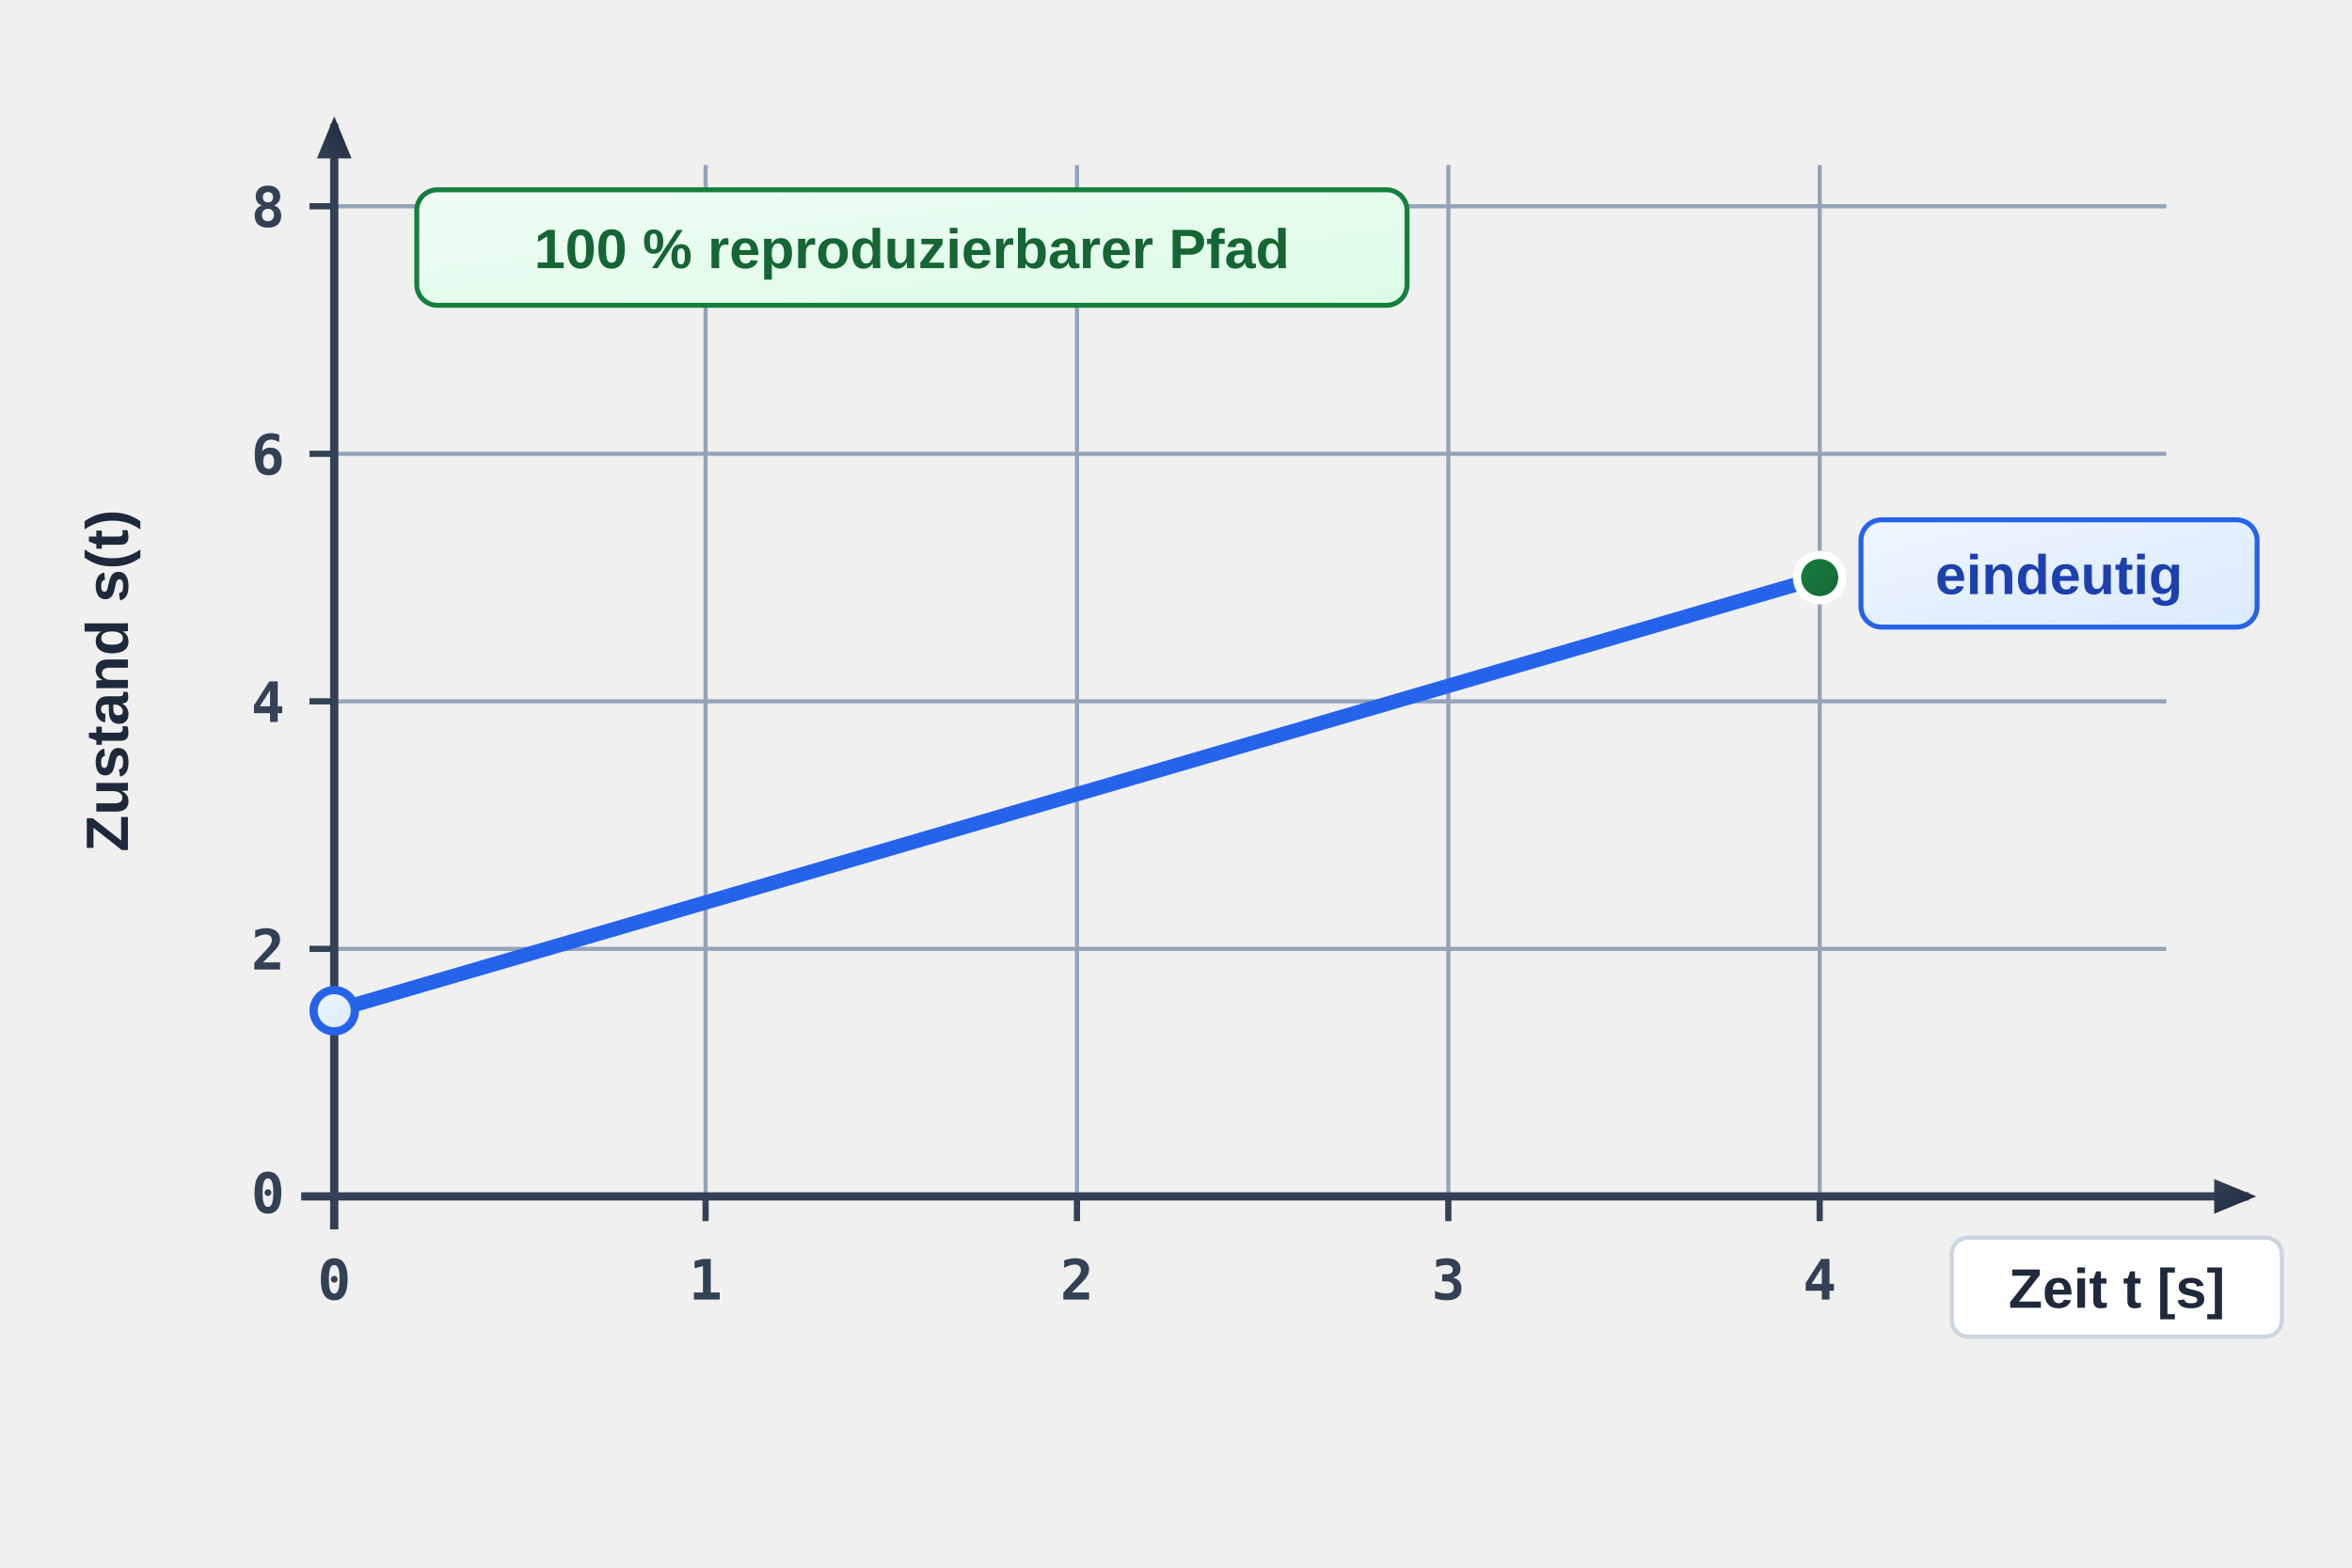
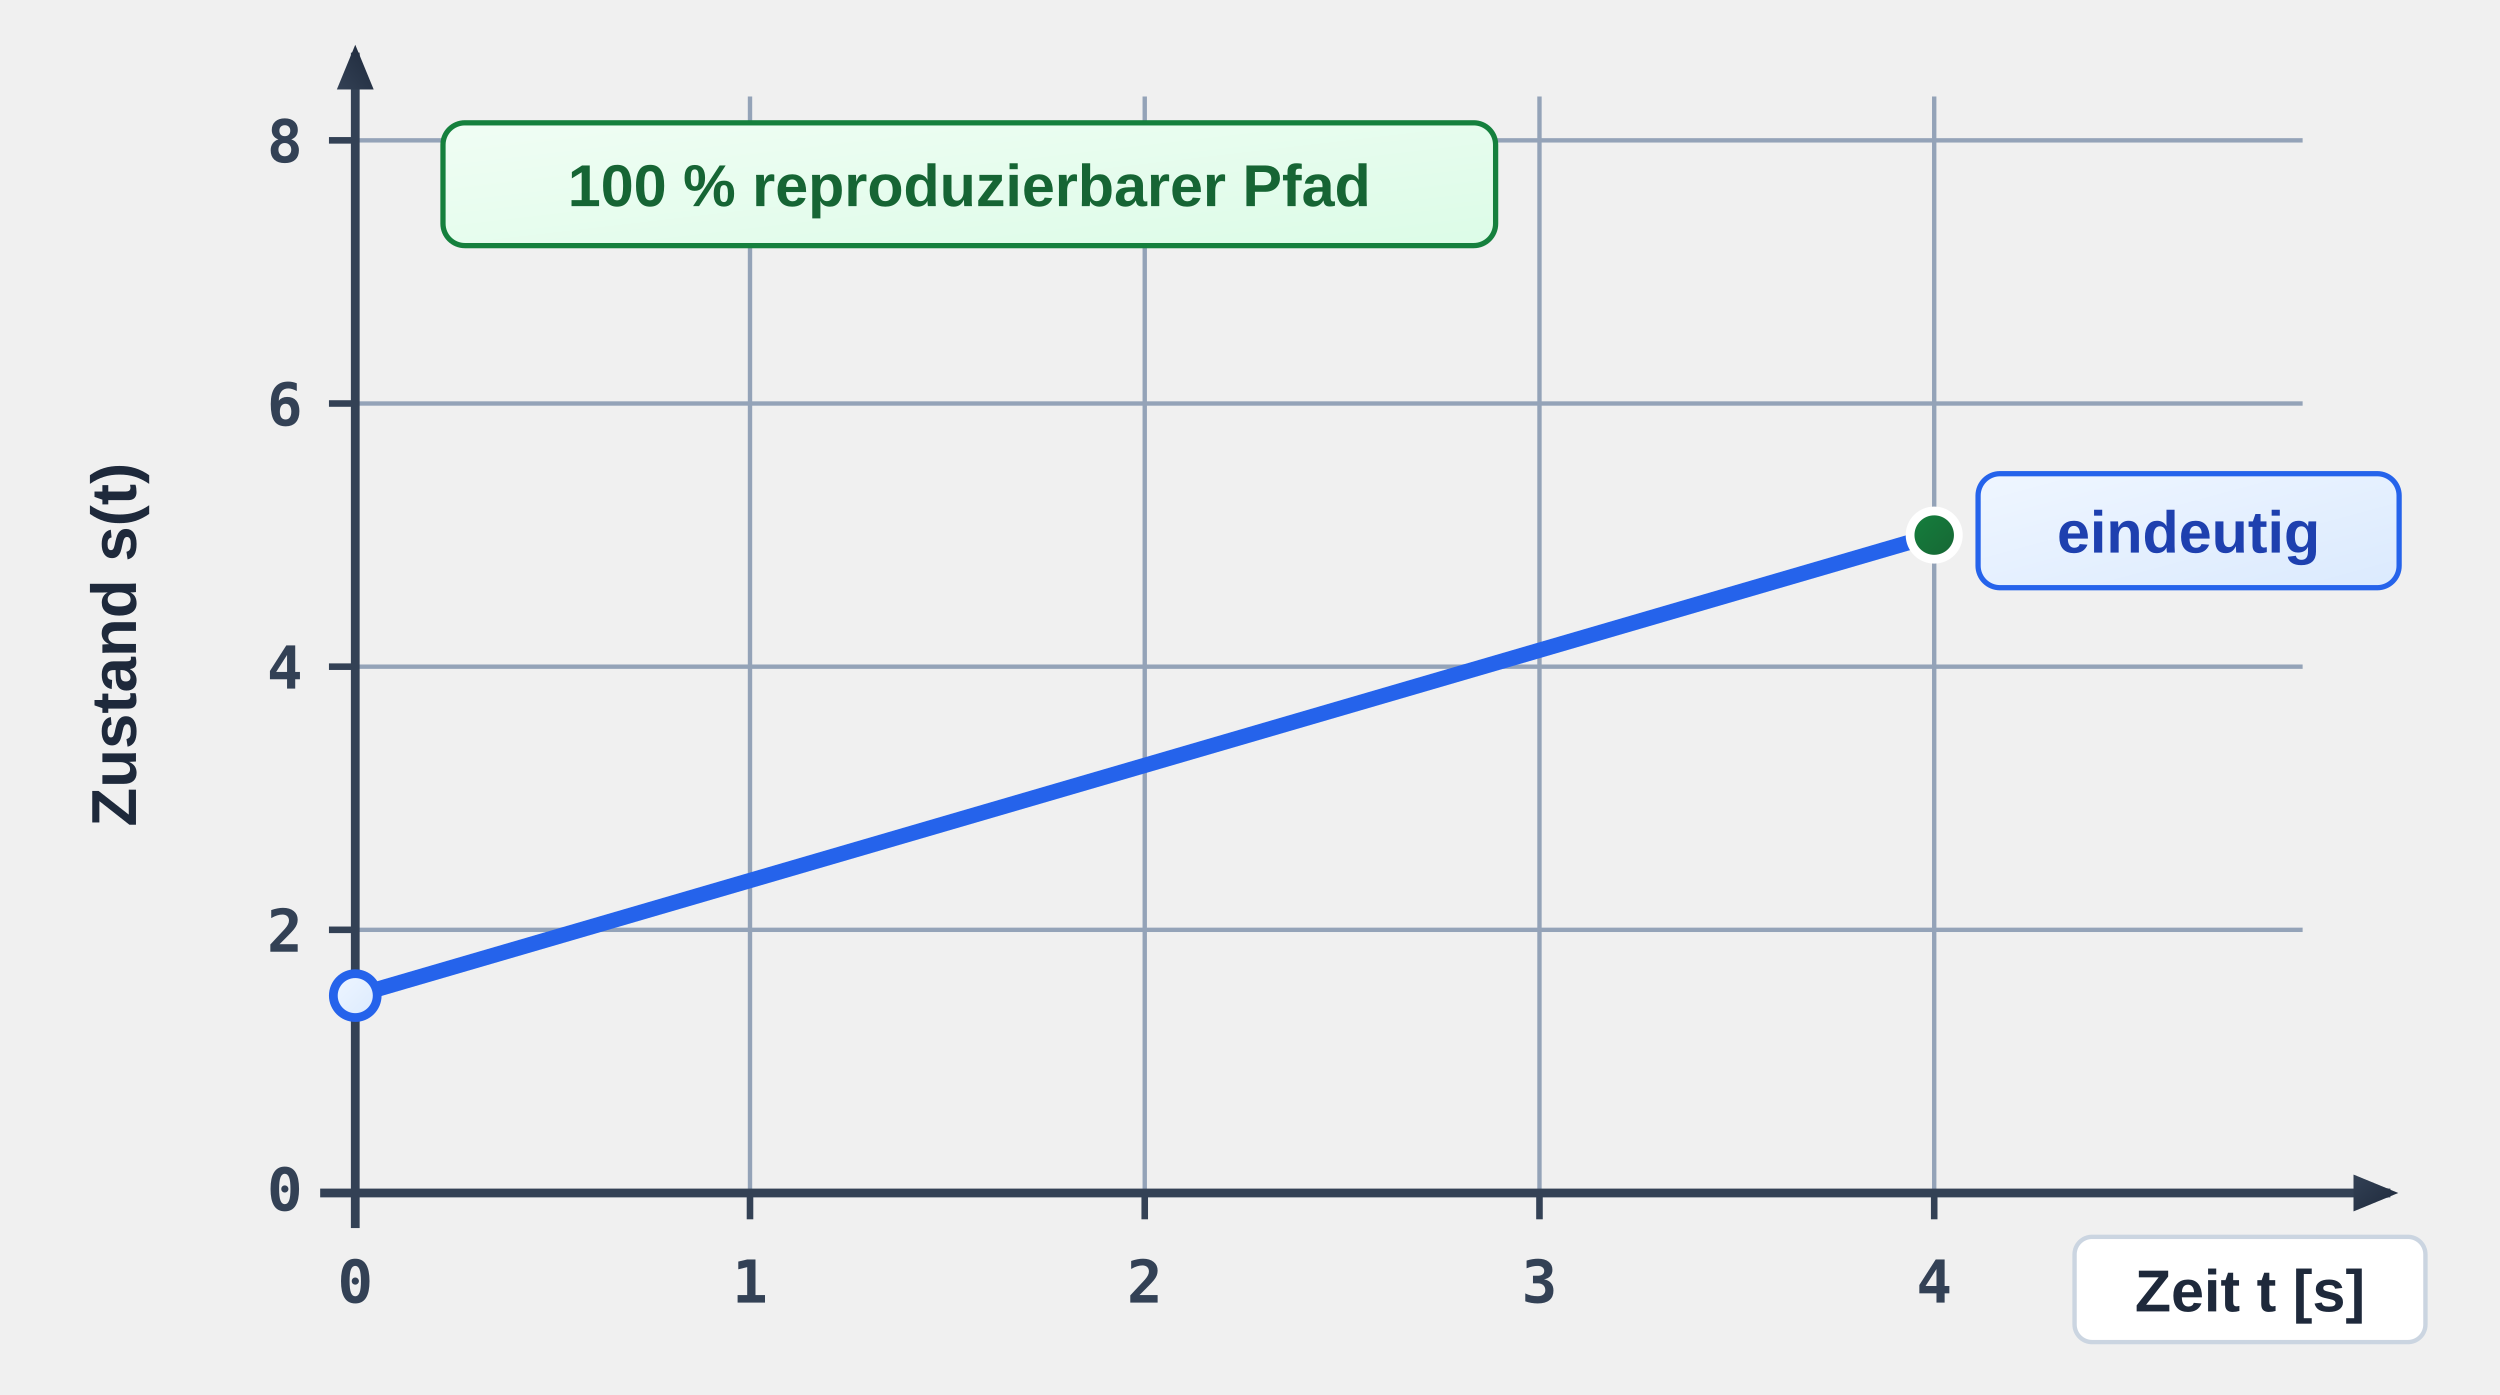
- <svg xmlns="http://www.w3.org/2000/svg" viewBox="-45 0 570 380" width="570" height="380">
+ <svg xmlns="http://www.w3.org/2000/svg" viewBox="-45 18 570 318" width="570" height="318">
  <defs>
    <linearGradient id="grad-sem-primary" x1="0%" y1="0%" x2="100%" y2="100%">
      <stop offset="0%" stop-color="#eff6ff" />
      <stop offset="100%" stop-color="#dbeafe" />
    </linearGradient>
    <linearGradient id="grad-sem-primary-fill" x1="0%" y1="0%" x2="100%" y2="100%">
      <stop offset="0%" stop-color="#2563eb" />
      <stop offset="100%" stop-color="#1d4ed8" />
    </linearGradient>
    <linearGradient id="grad-sem-success" x1="0%" y1="0%" x2="100%" y2="100%">
      <stop offset="0%" stop-color="#f0fdf4" />
      <stop offset="100%" stop-color="#dcfce7" />
    </linearGradient>
    <linearGradient id="grad-sem-success-fill" x1="0%" y1="0%" x2="100%" y2="100%">
      <stop offset="0%" stop-color="#15803d" />
      <stop offset="100%" stop-color="#166534" />
    </linearGradient>
    <linearGradient id="grad-sem-card" x1="0%" y1="0%" x2="100%" y2="100%">
      <stop offset="0%" stop-color="#ffffff" />
      <stop offset="100%" stop-color="#f1f5f9" />
    </linearGradient>
    <linearGradient id="grad-sem-muted" x1="0%" y1="0%" x2="100%" y2="100%">
      <stop offset="0%" stop-color="#f8fafc" />
      <stop offset="100%" stop-color="#e2e8f0" />
    </linearGradient>
    <linearGradient id="grad-sem-muted-fill" x1="0%" y1="0%" x2="100%" y2="100%">
      <stop offset="0%" stop-color="#475569" />
      <stop offset="100%" stop-color="#334155" />
    </linearGradient>
    <linearGradient id="grad-sem-neutral" x1="0%" y1="0%" x2="100%" y2="100%">
      <stop offset="0%" stop-color="#ffffff" />
      <stop offset="100%" stop-color="#f8fafc" />
    </linearGradient>
    <linearGradient id="grad-sem-neutral-fill" x1="0%" y1="0%" x2="100%" y2="100%">
      <stop offset="0%" stop-color="#334155" />
      <stop offset="100%" stop-color="#1e293b" />
    </linearGradient>
    <marker id="arrowAxis" viewBox="0 0 10 10" refX="7" refY="5" markerWidth="6" markerHeight="6" orient="auto-start-reverse">
      <path class="sem-neutral-fill" d="M 0 1.5 L 8.5 5 L 0 8.5 z" />
    </marker>
    <style>
      
/* @svg-palette:start */
      .sem-primary { fill: url(#grad-sem-primary); stroke: #2563eb; }
      .sem-primary-bg { fill: url(#grad-sem-primary); stroke: none; }
      .sem-primary-stroke { stroke: #2563eb; }
      .sem-primary-fill { fill: url(#grad-sem-primary-fill); }
      .sem-primary-text { fill: #1e40af; }
      .sem-success { fill: url(#grad-sem-success); stroke: #15803d; }
      .sem-success-bg { fill: url(#grad-sem-success); stroke: none; }
      .sem-success-stroke { stroke: #15803d; }
      .sem-success-fill { fill: url(#grad-sem-success-fill); }
      .sem-success-text { fill: #166534; }
      .sem-card { fill: url(#grad-sem-card); stroke: #cbd5e1; }
      .sem-card-bg { fill: url(#grad-sem-card); stroke: none; }
      .sem-card-stroke { stroke: #cbd5e1; }
      .sem-card-fill { fill: #cbd5e1; }
      .sem-card-text { fill: #1e293b; }
      .sem-muted { fill: url(#grad-sem-muted); stroke: #94a3b8; }
      .sem-muted-bg { fill: url(#grad-sem-muted); stroke: none; }
      .sem-muted-stroke { stroke: #94a3b8; }
      .sem-muted-fill { fill: url(#grad-sem-muted-fill); }
      .sem-muted-text { fill: #334155; }
      .sem-neutral { fill: url(#grad-sem-neutral); stroke: #334155; }
      .sem-neutral-bg { fill: url(#grad-sem-neutral); stroke: none; }
      .sem-neutral-stroke { stroke: #334155; }
      .sem-neutral-fill { fill: url(#grad-sem-neutral-fill); }
      .sem-neutral-text { fill: #0f172a; }
      /* @svg-palette:end */
text { font-family: 'Segoe UI', Arial, sans-serif; }
      .code { font-family: 'Consolas', monospace; font-weight: bold; }
    </style>
  </defs>
  <line class="sem-muted-stroke" x1="36" y1="230" x2="480" y2="230" stroke-width="1" />
  <line class="sem-muted-stroke" x1="36" y1="170" x2="480" y2="170" stroke-width="1" />
  <line class="sem-muted-stroke" x1="36" y1="110" x2="480" y2="110" stroke-width="1" />
  <line class="sem-muted-stroke" x1="36" y1="50" x2="480" y2="50" stroke-width="1" />
  <line class="sem-muted-stroke" x1="126" y1="40" x2="126" y2="290" stroke-width="1" />
  <line class="sem-muted-stroke" x1="216" y1="40" x2="216" y2="290" stroke-width="1" />
  <line class="sem-muted-stroke" x1="306" y1="40" x2="306" y2="290" stroke-width="1" />
  <line class="sem-muted-stroke" x1="396" y1="40" x2="396" y2="290" stroke-width="1" />
  <line class="sem-neutral-stroke" x1="36" y1="298" x2="36" y2="30" stroke-width="2" marker-end="url(#arrowAxis)" />
  <line class="sem-neutral-stroke" x1="28" y1="290" x2="500" y2="290" stroke-width="2" marker-end="url(#arrowAxis)" />
  <line class="sem-neutral-stroke" x1="30" y1="230" x2="36" y2="230" stroke-width="1.5" />
  <line class="sem-neutral-stroke" x1="30" y1="170" x2="36" y2="170" stroke-width="1.5" />
  <line class="sem-neutral-stroke" x1="30" y1="110" x2="36" y2="110" stroke-width="1.5" />
  <line class="sem-neutral-stroke" x1="30" y1="50" x2="36" y2="50" stroke-width="1.5" />
  <line class="sem-neutral-stroke" x1="126" y1="290" x2="126" y2="296" stroke-width="1.5" />
  <line class="sem-neutral-stroke" x1="216" y1="290" x2="216" y2="296" stroke-width="1.5" />
  <line class="sem-neutral-stroke" x1="306" y1="290" x2="306" y2="296" stroke-width="1.5" />
  <line class="sem-neutral-stroke" x1="396" y1="290" x2="396" y2="296" stroke-width="1.5" />
  <line class="sem-primary-stroke" x1="36" y1="245" x2="396" y2="140" stroke-width="3.5" />
  <circle class="sem-primary" cx="36" cy="245" r="5" stroke-width="2" />
  <circle class="sem-success-fill" cx="396" cy="140" r="5.5" stroke="#FFFFFF" stroke-width="2" />
  <rect class="sem-success" x="56" y="46" width="240" height="28" rx="5" stroke-width="1.2" />
  <text class="sem-success-text" x="176" y="65" font-size="13.5" font-weight="bold" text-anchor="middle">100 % reproduzierbarer Pfad</text>
  <rect class="sem-primary" x="406" y="126" width="96" height="26" rx="5" stroke-width="1.2" />
  <text class="sem-primary-text" x="454" y="144" font-size="13.5" font-weight="bold" text-anchor="middle">eindeutig</text>
  <text class="sem-card-text" x="-14" y="165" font-size="14.5" font-weight="bold" text-anchor="middle" transform="rotate(-90 -14 165)">Zustand s(t)</text>
  <text x="24" y="294" class="code sem-muted-text" font-size="13.5" text-anchor="end">0</text>
  <text x="24" y="235" class="code sem-muted-text" font-size="13.5" text-anchor="end">2</text>
  <text x="24" y="175" class="code sem-muted-text" font-size="13.5" text-anchor="end">4</text>
  <text x="24" y="115" class="code sem-muted-text" font-size="13.5" text-anchor="end">6</text>
  <text x="24" y="55" class="code sem-muted-text" font-size="13.5" text-anchor="end">8</text>
  <text x="36" y="315" class="code sem-muted-text" font-size="13.5" text-anchor="middle">0</text>
  <text x="126" y="315" class="code sem-muted-text" font-size="13.5" text-anchor="middle">1</text>
  <text x="216" y="315" class="code sem-muted-text" font-size="13.5" text-anchor="middle">2</text>
  <text x="306" y="315" class="code sem-muted-text" font-size="13.5" text-anchor="middle">3</text>
  <text x="396" y="315" class="code sem-muted-text" font-size="13.5" text-anchor="middle">4</text>
  <rect class="sem-card-stroke" x="428" y="300" width="80" height="24" rx="4" fill="#FFFFFF" stroke-width="1" />
  <text class="sem-card-text" x="468" y="317" font-size="13.5" font-weight="bold" text-anchor="middle">Zeit t [s]</text>
</svg>
